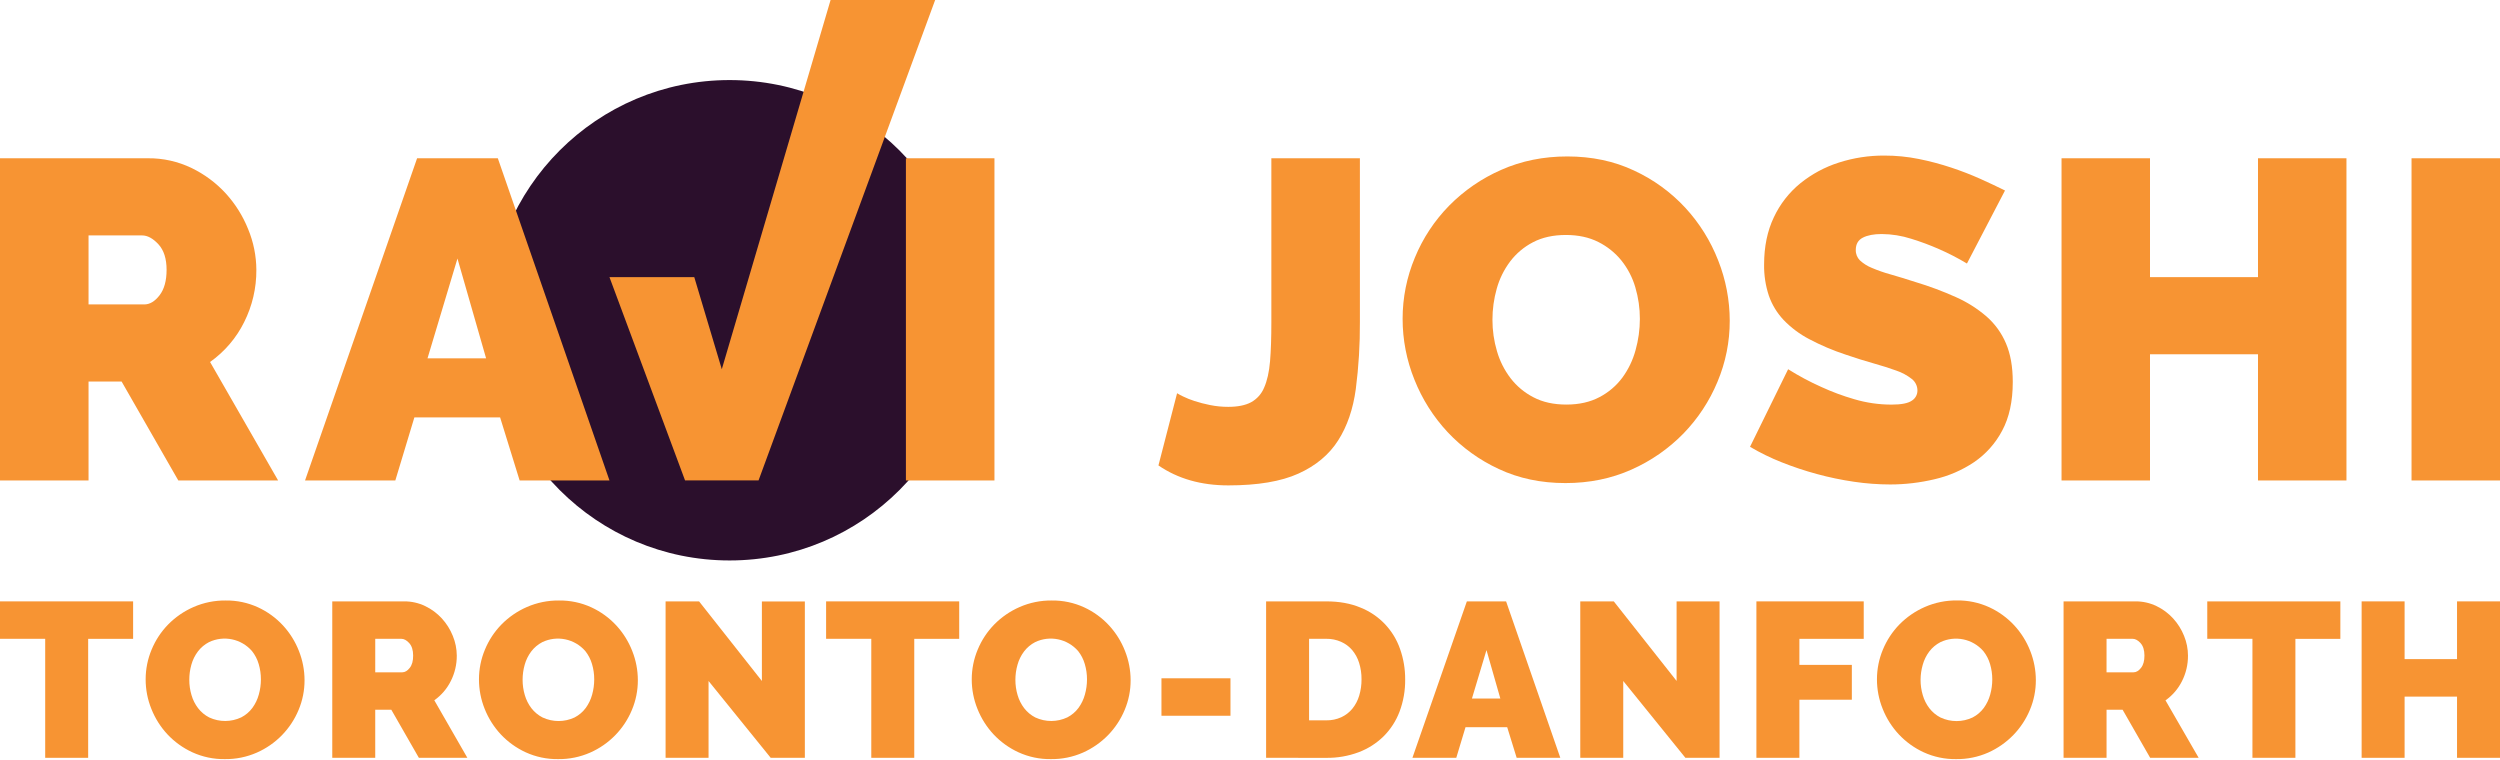
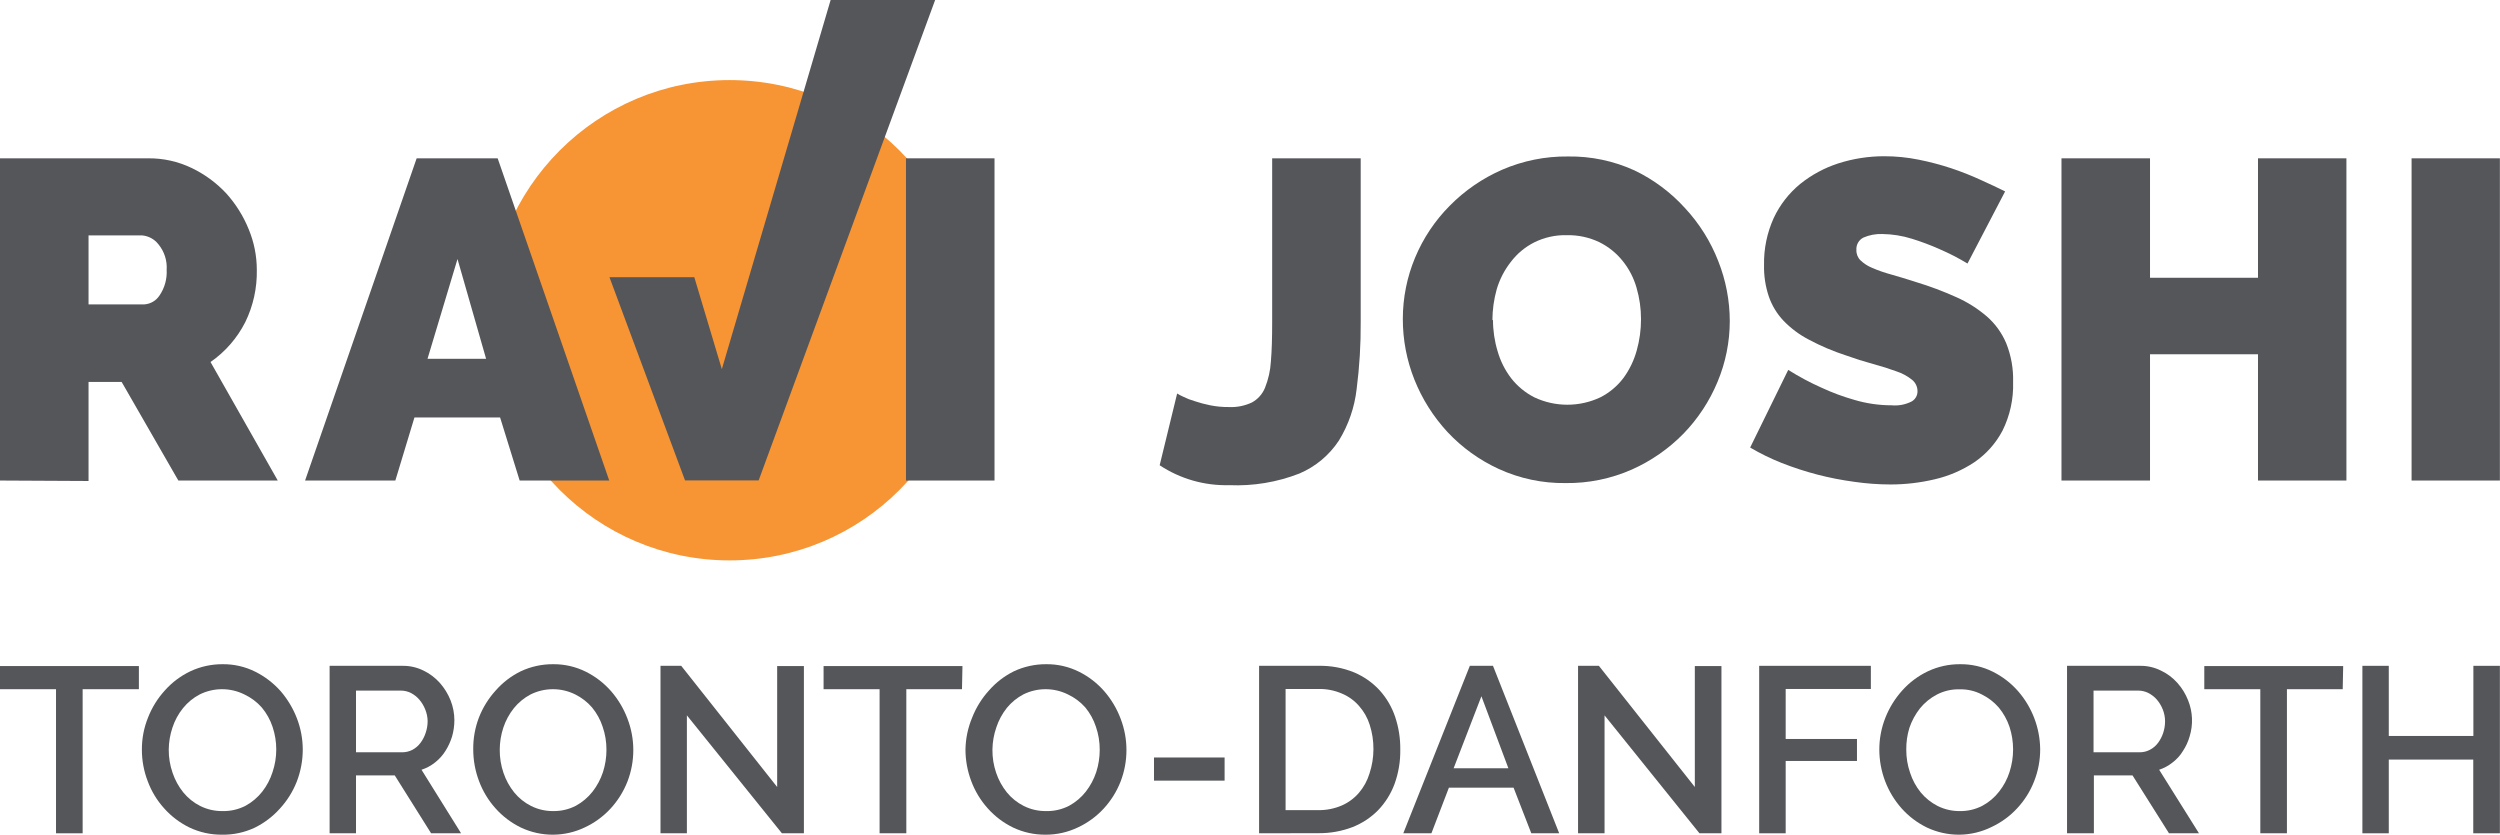
- <svg xmlns="http://www.w3.org/2000/svg" viewBox="0 0 1920 583.04">
+ <svg xmlns="http://www.w3.org/2000/svg" viewBox="0 0 216.01 72.12">
  <defs>
-     <style>.cls-1{fill:#2b0f2c;}.cls-2{fill:#f79433;}</style>
+     <style>.cls-1{fill:#f79433;}.cls-2{fill:#54565a;}</style>
  </defs>
  <g id="Layer_2" data-name="Layer 2">
    <g id="Layer_1-2" data-name="Layer 1">
-       <circle class="cls-1" cx="560.31" cy="245.96" r="184.47" />
-       <path class="cls-2" d="M102.23,490.63H67.71V582h-33v-91.4H0V461.86H102.23Z" />
-       <path class="cls-2" d="M172.62,583a57.92,57.92,0,0,1-24.88-5.24A61.48,61.48,0,0,1,128.62,564a62.47,62.47,0,0,1-12.36-19.55,60.38,60.38,0,0,1-4.4-22.68,59.18,59.18,0,0,1,4.57-22.85,61,61,0,0,1,12.77-19.38,62.38,62.38,0,0,1,19.47-13.36,60,60,0,0,1,24.63-5,57.78,57.78,0,0,1,24.88,5.25,60.75,60.75,0,0,1,19.12,13.88,62.36,62.36,0,0,1,12.27,19.63,61.12,61.12,0,0,1,4.32,22.51,58.53,58.53,0,0,1-4.57,22.77A61.53,61.53,0,0,1,197.25,578,59.16,59.16,0,0,1,172.62,583Zm-27.24-60.93a40.78,40.78,0,0,0,1.69,11.76,30.41,30.41,0,0,0,5.07,10.07,25.48,25.48,0,0,0,8.55,7.11,28.93,28.93,0,0,0,24.62-.08,25,25,0,0,0,8.55-7.28,31.46,31.46,0,0,0,4.91-10.24,43.2,43.2,0,0,0,1.61-11.68A41.18,41.18,0,0,0,198.69,510a29.12,29.12,0,0,0-5.17-10,27.86,27.86,0,0,0-33-6.85,25.25,25.25,0,0,0-8.55,7.19,30.51,30.51,0,0,0-5,10.16A42.33,42.33,0,0,0,145.38,522.11Z" />
-       <path class="cls-2" d="M255.18,582V461.86h55.17a36.44,36.44,0,0,1,16.25,3.64A42,42,0,0,1,339.38,475a44.11,44.11,0,0,1,8.38,13.37,40.12,40.12,0,0,1,3.05,15.14A42.83,42.83,0,0,1,346.24,523a39.79,39.79,0,0,1-12.7,14.81L358.93,582H321.69l-21.15-36.9H288.18V582Zm33-65.67H309q3,0,5.68-3.39t2.61-9.48q0-6.25-3-9.56t-6.1-3.3h-20Z" />
-       <path class="cls-2" d="M428.61,583a57.94,57.94,0,0,1-24.89-5.24A61.6,61.6,0,0,1,384.6,564a62.65,62.65,0,0,1-12.36-19.55,60.57,60.57,0,0,1-4.39-22.68,59,59,0,0,1,4.57-22.85,60.68,60.68,0,0,1,12.77-19.38,62.26,62.26,0,0,1,19.47-13.36,60,60,0,0,1,24.62-5,57.75,57.75,0,0,1,24.88,5.25,60.91,60.91,0,0,1,19.13,13.88,62.36,62.36,0,0,1,12.27,19.63,61.11,61.11,0,0,1,4.31,22.51,58.52,58.52,0,0,1-4.56,22.77A61.5,61.5,0,0,1,453.23,578,59.08,59.08,0,0,1,428.61,583Zm-27.25-60.93a40.78,40.78,0,0,0,1.69,11.76,30.8,30.8,0,0,0,5.07,10.07,25.61,25.61,0,0,0,8.56,7.11A28.93,28.93,0,0,0,441.3,551a25,25,0,0,0,8.55-7.28,31.46,31.46,0,0,0,4.91-10.24,43.19,43.19,0,0,0,1.6-11.68A40.83,40.83,0,0,0,454.67,510a29.1,29.1,0,0,0-5.16-10,27.88,27.88,0,0,0-33-6.85,25.31,25.31,0,0,0-8.54,7.19,30.72,30.72,0,0,0-5,10.16A42.33,42.33,0,0,0,401.36,522.11Z" />
-       <path class="cls-2" d="M544.17,523V582h-33V461.86h25.72L585.13,523v-61.1h33V582H591.9Z" />
-       <path class="cls-2" d="M736.67,490.63H702.15V582h-33v-91.4h-34.7V461.86H736.67Z" />
-       <path class="cls-2" d="M807.06,583a57.92,57.92,0,0,1-24.88-5.24A61.48,61.48,0,0,1,763.06,564a62.47,62.47,0,0,1-12.36-19.55,60.38,60.38,0,0,1-4.4-22.68,59.18,59.18,0,0,1,4.57-22.85,61,61,0,0,1,12.77-19.38,62.38,62.38,0,0,1,19.47-13.36,60,60,0,0,1,24.63-5,57.78,57.78,0,0,1,24.88,5.25,60.75,60.75,0,0,1,19.12,13.88A62.36,62.36,0,0,1,864,499.94a61.12,61.12,0,0,1,4.32,22.51,58.35,58.35,0,0,1-4.57,22.77,61.75,61.75,0,0,1-12.69,19.29A62.52,62.52,0,0,1,831.69,578,59.16,59.16,0,0,1,807.06,583Zm-27.24-60.93a40.78,40.78,0,0,0,1.69,11.76,30.41,30.41,0,0,0,5.07,10.07,25.48,25.48,0,0,0,8.55,7.11,28.93,28.93,0,0,0,24.62-.08,25,25,0,0,0,8.55-7.28,31.46,31.46,0,0,0,4.91-10.24,43.2,43.2,0,0,0,1.61-11.68A41.18,41.18,0,0,0,833.13,510,29.12,29.12,0,0,0,828,500a27.86,27.86,0,0,0-33-6.85,25.35,25.35,0,0,0-8.55,7.19,30.51,30.51,0,0,0-5,10.16A42.33,42.33,0,0,0,779.82,522.11Z" />
-       <path class="cls-2" d="M892,549.7V520.93h53V549.7Z" />
-       <path class="cls-2" d="M972.37,582V461.86h46.2q14.89,0,26.23,4.74a52.79,52.79,0,0,1,30.47,31.9,68.93,68.93,0,0,1,3.9,23.27,67.82,67.82,0,0,1-4.33,24.8,53.52,53.52,0,0,1-12.26,18.95,55,55,0,0,1-19.13,12.19,68.49,68.49,0,0,1-24.88,4.32Zm73.28-60.26a41.12,41.12,0,0,0-1.86-12.69,28.47,28.47,0,0,0-5.33-9.82,24.21,24.21,0,0,0-8.55-6.34,27.26,27.26,0,0,0-11.34-2.29h-13.2v62.62h13.2a26.73,26.73,0,0,0,11.51-2.37,24,24,0,0,0,8.55-6.6,29,29,0,0,0,5.24-10A42.12,42.12,0,0,0,1045.65,521.77Z" />
-       <path class="cls-2" d="M1126.55,461.86h30.13L1198.31,582H1164.8l-7.28-23.53h-32l-7.1,23.53h-33.68Zm25.72,74.64-10.65-37.24-11.18,37.24Z" />
-       <path class="cls-2" d="M1246.65,523V582h-33V461.86h25.73l48.24,61.1v-61.1h33V582h-26.23Z" />
-       <path class="cls-2" d="M1348.92,582V461.86h82.42v28.77h-49.41v20h40.28v26.75h-40.28V582Z" />
-       <path class="cls-2" d="M1502.26,583a57.92,57.92,0,0,1-24.88-5.24,61.48,61.48,0,0,1-19.12-13.8,62.47,62.47,0,0,1-12.36-19.55,60.38,60.38,0,0,1-4.4-22.68,59.18,59.18,0,0,1,4.57-22.85,61,61,0,0,1,12.77-19.38,62.38,62.38,0,0,1,19.47-13.36,60,60,0,0,1,24.63-5,57.78,57.78,0,0,1,24.88,5.25,60.75,60.75,0,0,1,19.12,13.88,62.21,62.21,0,0,1,12.28,19.63,61.32,61.32,0,0,1,4.31,22.51,58.35,58.35,0,0,1-4.57,22.77,61.75,61.75,0,0,1-12.69,19.29A62.52,62.52,0,0,1,1526.89,578,59.13,59.13,0,0,1,1502.26,583ZM1475,522.11a40.78,40.78,0,0,0,1.69,11.76,30.41,30.41,0,0,0,5.07,10.07,25.57,25.57,0,0,0,8.55,7.11A28.93,28.93,0,0,0,1515,551a25,25,0,0,0,8.55-7.28,31.46,31.46,0,0,0,4.91-10.24,43.2,43.2,0,0,0,1.61-11.68,41.18,41.18,0,0,0-1.69-11.76,29,29,0,0,0-5.17-10,27.86,27.86,0,0,0-33-6.85,25.22,25.22,0,0,0-8.54,7.19,30.34,30.34,0,0,0-5,10.16A42.33,42.33,0,0,0,1475,522.11Z" />
-       <path class="cls-2" d="M1584.82,582V461.86H1640a36.44,36.44,0,0,1,16.25,3.64A42.19,42.19,0,0,1,1669,475a44.28,44.28,0,0,1,8.37,13.37,40.12,40.12,0,0,1,3,15.14,42.83,42.83,0,0,1-4.57,19.55,39.79,39.79,0,0,1-12.7,14.81L1688.57,582h-37.24l-21.15-36.9h-12.35V582Zm33-65.67h20.81q3,0,5.67-3.39t2.63-9.48q0-6.25-3-9.56t-6.1-3.3h-20Z" />
-       <path class="cls-2" d="M1797.39,490.63h-34.52V582h-33v-91.4h-34.69V461.86h102.22Z" />
-       <path class="cls-2" d="M1920,461.86V582h-33V535h-40.27V582h-33V461.86h33V506.2H1887V461.86Z" />
-       <path class="cls-2" d="M0,369V121.55H113.59A75.28,75.28,0,0,1,147.05,129a86.87,86.87,0,0,1,26.3,19.51,90.91,90.91,0,0,1,17.25,27.53,82.62,82.62,0,0,1,6.28,31.19,88.05,88.05,0,0,1-9.41,40.24A82,82,0,0,1,161.33,278L213.6,369H136.94L93.38,293H68v76Zm68-135.2h42.86q6.27,0,11.67-7t5.41-19.51q0-12.9-6.28-19.69t-12.54-6.8H68Z" />
-       <path class="cls-2" d="M320.33,121.55h62L468.08,369h-69l-15-48.44H318.24L303.61,369H234.27Zm53,153.66-22-76.66-23,76.66Z" />
-       <path class="cls-2" d="M695.74,369V121.55h68V369Z" />
-       <path class="cls-2" d="M904,302a46.06,46.06,0,0,0,4.53,2.44,65.43,65.43,0,0,0,8.7,3.49,104,104,0,0,0,12,3.13,69.26,69.26,0,0,0,14.11,1.4q10.8,0,17.42-3.49a22.62,22.62,0,0,0,10.11-11.32c2.31-5.23,3.84-12,4.53-20.21s1-18.29,1-30.14V121.55h68V247.34a383.48,383.48,0,0,1-3.14,51.39q-3.12,23.17-13.58,39.55t-30.49,25.44q-20,9.06-53.84,9.06-31.35,0-53.66-15.33Z" />
-       <path class="cls-2" d="M1202.3,371q-28.23,0-51.22-10.8a126.8,126.8,0,0,1-39.38-28.4,128.8,128.8,0,0,1-25.43-40.25,124.42,124.42,0,0,1-9.06-46.69,121.33,121.33,0,0,1,9.41-47,124.67,124.67,0,0,1,26.31-39.9A128.27,128.27,0,0,1,1153,130.43q23.16-10.28,50.7-10.28,28.21,0,51.21,10.81a125.24,125.24,0,0,1,39.38,28.57A128.33,128.33,0,0,1,1319.56,200a126,126,0,0,1,8.88,46.34,120.1,120.1,0,0,1-9.41,46.87,126.92,126.92,0,0,1-26.13,39.72,128.59,128.59,0,0,1-39.89,27.7Q1229.82,371,1202.3,371Zm-56.1-125.45a83.94,83.94,0,0,0,3.49,24.22,62.86,62.86,0,0,0,10.45,20.73,52.53,52.53,0,0,0,17.6,14.64q10.62,5.58,25.26,5.57t25.44-5.74A51.64,51.64,0,0,0,1246,290a64.47,64.47,0,0,0,10.11-21.08,89.15,89.15,0,0,0,3.31-24,84.73,84.73,0,0,0-3.48-24.22,59.75,59.75,0,0,0-10.64-20.56,53.78,53.78,0,0,0-17.76-14.28q-10.65-5.4-24.92-5.4-14.62,0-25.26,5.57a51.92,51.92,0,0,0-17.59,14.81,62.67,62.67,0,0,0-10.29,20.91A87.31,87.31,0,0,0,1146.2,245.59Z" />
-       <path class="cls-2" d="M1510.61,202.39A187.76,187.76,0,0,0,1489,191.24a197.13,197.13,0,0,0-21.08-7.84,76,76,0,0,0-22.82-3.66c-6,0-10.86.93-14.46,2.78s-5.4,5-5.4,9.41a10.82,10.82,0,0,0,3.14,8,29.55,29.55,0,0,0,9.06,5.75,112.51,112.51,0,0,0,14.45,5.05q8.55,2.44,19.34,5.92a255,255,0,0,1,30.84,11.5A95.53,95.53,0,0,1,1525.59,243a57.11,57.11,0,0,1,15,20.74q5.22,12.19,5.22,29.61,0,22.31-8.18,37.46A67.16,67.16,0,0,1,1516,355a91.18,91.18,0,0,1-30.32,13.07,147.34,147.34,0,0,1-34,4,193.07,193.07,0,0,1-27.88-2.09,240,240,0,0,1-28.4-5.92,250.8,250.8,0,0,1-27.17-9.06,172.32,172.32,0,0,1-24.21-11.85l29.26-59.58a205.79,205.79,0,0,0,25.43,13.59,180.33,180.33,0,0,0,25.27,9.4,100.6,100.6,0,0,0,28.75,4.18q11.14,0,15.51-3a9.09,9.09,0,0,0,4.35-7.84,11.24,11.24,0,0,0-4.35-8.88,40.07,40.07,0,0,0-12-6.45q-7.68-2.79-17.61-5.58t-21.08-6.61a181.26,181.26,0,0,1-28.22-12,76.28,76.28,0,0,1-19.51-14.63,52.31,52.31,0,0,1-11.33-18.64,72.64,72.64,0,0,1-3.66-24q0-20.57,7.49-36.24a74.41,74.41,0,0,1,20.39-26.14,91.12,91.12,0,0,1,29.44-15.85,112.19,112.19,0,0,1,35-5.4,133,133,0,0,1,26.48,2.61,211.69,211.69,0,0,1,24.92,6.62,237.8,237.8,0,0,1,22.47,8.71q10.45,4.71,18.82,8.89Z" />
-       <path class="cls-2" d="M1802.08,121.55V369h-67.94V272.08H1651.2V369h-67.94V121.55h67.94v91.29h82.94V121.55Z" />
-       <path class="cls-2" d="M1852.06,369V121.55H1920V369Z" />
-       <polygon class="cls-2" points="637.89 0 554.34 283.57 533.2 212.84 468.07 212.84 526.12 368.95 582.57 368.95 718.2 0 637.89 0" />
+       <circle class="cls-1" cx="63.04" cy="27.67" r="20.75" />
+       <path class="cls-2" d="M0,41.52V13.68H12.78a8.47,8.47,0,0,1,3.77.83,10,10,0,0,1,3,2.2,10.52,10.52,0,0,1,1.94,3.1,9.15,9.15,0,0,1,.7,3.5,9.85,9.85,0,0,1-1,4.53,9.33,9.33,0,0,1-3,3.44L24,41.52H15.41L10.51,33H7.65v8.56ZM7.65,26.3h4.83a1.7,1.7,0,0,0,1.31-.78,3.57,3.57,0,0,0,.61-2.2,3.14,3.14,0,0,0-.71-2.21,2,2,0,0,0-1.41-.77H7.65Z" />
+       <path class="cls-2" d="M36,13.68h7l9.64,27.84H44.9l-1.69-5.45h-7.4l-1.65,5.45h-7.8ZM42,31l-2.47-8.62L36.94,31Z" />
+       <path class="cls-2" d="M78.28,41.52V13.68h7.65V41.52Z" />
+       <path class="cls-2" d="M101.71,34a4.11,4.11,0,0,0,.51.27,5.78,5.78,0,0,0,1,.39,11.23,11.23,0,0,0,1.35.36,7.78,7.78,0,0,0,1.59.15,4.21,4.21,0,0,0,2-.39,2.52,2.52,0,0,0,1.14-1.27,7.27,7.27,0,0,0,.51-2.28c.08-.92.11-2.05.11-3.39V13.68h7.65V27.83a43,43,0,0,1-.35,5.78,10.86,10.86,0,0,1-1.53,4.45,7.68,7.68,0,0,1-3.43,2.86,14.91,14.91,0,0,1-6.06,1,10.37,10.37,0,0,1-6-1.72Z" />
+       <path class="cls-2" d="M135.27,41.74a13.43,13.43,0,0,1-5.77-1.22,14.12,14.12,0,0,1-4.43-3.19,14.68,14.68,0,0,1-2.86-4.53,14.1,14.1,0,0,1-1-5.25,13.73,13.73,0,0,1,1.06-5.29,14,14,0,0,1,3-4.49,14.47,14.47,0,0,1,4.51-3.1,13.92,13.92,0,0,1,5.7-1.15,13.35,13.35,0,0,1,5.76,1.21A14.14,14.14,0,0,1,145.61,18a14.38,14.38,0,0,1,2.85,4.55,14.11,14.11,0,0,1,1,5.21A13.64,13.64,0,0,1,148.4,33a14.34,14.34,0,0,1-2.94,4.47A14.53,14.53,0,0,1,141,40.57,13.77,13.77,0,0,1,135.27,41.74ZM129,27.63a9.28,9.28,0,0,0,.4,2.72,7,7,0,0,0,1.17,2.33,6,6,0,0,0,2,1.65,6.69,6.69,0,0,0,5.71,0,5.8,5.8,0,0,0,2-1.68,7.32,7.32,0,0,0,1.14-2.37,9.88,9.88,0,0,0,.37-2.7,9.64,9.64,0,0,0-.39-2.73,6.54,6.54,0,0,0-1.2-2.31,6,6,0,0,0-2-1.61,6.22,6.22,0,0,0-2.81-.61,6,6,0,0,0-2.84.63,5.8,5.8,0,0,0-2,1.67A7.07,7.07,0,0,0,129.32,25a10.08,10.08,0,0,0-.37,2.68Z" />
+       <path class="cls-2" d="M170,22.77a19.89,19.89,0,0,0-2.43-1.25,21.75,21.75,0,0,0-2.37-.89,9,9,0,0,0-2.57-.41,3.76,3.76,0,0,0-1.63.31,1.11,1.11,0,0,0-.6,1.06,1.19,1.19,0,0,0,.35.9,3.22,3.22,0,0,0,1,.65,11.65,11.65,0,0,0,1.63.57c.64.18,1.36.4,2.17.66a29,29,0,0,1,3.47,1.3,10.77,10.77,0,0,1,2.65,1.67,6.36,6.36,0,0,1,1.68,2.33,8.33,8.33,0,0,1,.59,3.33,8.84,8.84,0,0,1-.92,4.22,7.57,7.57,0,0,1-2.43,2.72,10.44,10.44,0,0,1-3.41,1.47,16.5,16.5,0,0,1-3.83.45,22,22,0,0,1-3.14-.23A27,27,0,0,1,157,41a27.44,27.44,0,0,1-3.06-1,19.55,19.55,0,0,1-2.72-1.33l3.29-6.71a22.44,22.44,0,0,0,2.86,1.53,19.11,19.11,0,0,0,2.85,1.06,11.32,11.32,0,0,0,3.23.47,3.16,3.16,0,0,0,1.74-.34,1,1,0,0,0,.49-.88,1.26,1.26,0,0,0-.49-1,4.29,4.29,0,0,0-1.35-.72q-.86-.32-2-.63t-2.37-.75a19.6,19.6,0,0,1-3.17-1.35,8.42,8.42,0,0,1-2.2-1.64,5.8,5.8,0,0,1-1.27-2.1,8,8,0,0,1-.41-2.7,9.41,9.41,0,0,1,.84-4.08,8.43,8.43,0,0,1,2.29-2.94,10.31,10.31,0,0,1,3.31-1.78,12.91,12.91,0,0,1,3.94-.61,14.91,14.91,0,0,1,3,.3,24,24,0,0,1,2.8.74,25,25,0,0,1,2.53,1c.79.35,1.49.69,2.12,1Z" />
+       <path class="cls-2" d="M202.74,13.68V41.52H195.1V30.61h-9.33V41.52h-7.65V13.68h7.65V24h9.33V13.68Z" />
+       <path class="cls-2" d="M208.37,41.52V13.68H216V41.52Z" />
+       <polygon class="cls-2" points="71.77 0 62.37 31.9 59.99 23.95 52.66 23.95 59.19 41.51 65.55 41.51 80.8 0 71.77 0" />
+       <path class="cls-2" d="M12,59.55H7.14V72H4.84V59.55H0v-2H12Z" />
+       <path class="cls-2" d="M19.2,72.12a6.42,6.42,0,0,1-2.83-.62,7.06,7.06,0,0,1-2.19-1.66,7.21,7.21,0,0,1-1.42-2.35,7.53,7.53,0,0,1-.5-2.72A7.26,7.26,0,0,1,12.79,62a7.56,7.56,0,0,1,1.46-2.35A6.94,6.94,0,0,1,16.45,58a6.48,6.48,0,0,1,2.79-.61,6.16,6.16,0,0,1,2.82.65,7.27,7.27,0,0,1,2.19,1.68,8,8,0,0,1,1.41,2.36,7.57,7.57,0,0,1,.5,2.68,7.71,7.71,0,0,1-.52,2.78,7.47,7.47,0,0,1-1.46,2.33A7.14,7.14,0,0,1,22,71.52,6.4,6.4,0,0,1,19.2,72.12Zm-4.62-7.35a6,6,0,0,0,.33,2,5.49,5.49,0,0,0,.93,1.7,4.5,4.5,0,0,0,1.46,1.17,4.18,4.18,0,0,0,1.92.44,4.13,4.13,0,0,0,2-.46,4.69,4.69,0,0,0,1.44-1.22,5.36,5.36,0,0,0,.89-1.69,6.13,6.13,0,0,0,0-3.91,5.14,5.14,0,0,0-.93-1.67A4.64,4.64,0,0,0,21.11,60a4.34,4.34,0,0,0-3.85,0,4.54,4.54,0,0,0-1.45,1.19,5.25,5.25,0,0,0-.91,1.68A6.15,6.15,0,0,0,14.58,64.77Z" />
+       <path class="cls-2" d="M28.48,72V57.53h6.3a3.94,3.94,0,0,1,1.81.41A4.55,4.55,0,0,1,38,59a5.17,5.17,0,0,1,.93,1.51,4.69,4.69,0,0,1,.33,1.72,5.06,5.06,0,0,1-.2,1.41,5.19,5.19,0,0,1-.57,1.24,3.89,3.89,0,0,1-.9,1,3.68,3.68,0,0,1-1.17.63L39.84,72H37.25l-3.14-5H30.76v5ZM30.76,65h4a1.89,1.89,0,0,0,.89-.22,2.12,2.12,0,0,0,.68-.59,3,3,0,0,0,.45-.87,3.19,3.19,0,0,0,.17-1,2.79,2.79,0,0,0-.2-1,3.06,3.06,0,0,0-.51-.86,2.4,2.4,0,0,0-.73-.58,1.92,1.92,0,0,0-.87-.21H30.76Z" />
+       <path class="cls-2" d="M47.79,72.12A6.42,6.42,0,0,1,45,71.5a7.06,7.06,0,0,1-2.19-1.66,7.39,7.39,0,0,1-1.42-2.35,7.75,7.75,0,0,1-.5-2.72A7.46,7.46,0,0,1,41.38,62a7.56,7.56,0,0,1,1.46-2.35A6.94,6.94,0,0,1,45,58a6.48,6.48,0,0,1,2.79-.61,6.2,6.2,0,0,1,2.83.65,7.11,7.11,0,0,1,2.18,1.68,7.83,7.83,0,0,1,1.41,2.36,7.56,7.56,0,0,1,0,5.46,7.47,7.47,0,0,1-1.46,2.33,7.14,7.14,0,0,1-2.22,1.62A6.4,6.4,0,0,1,47.79,72.12Zm-4.61-7.35a6,6,0,0,0,.32,2,5.49,5.49,0,0,0,.93,1.7,4.5,4.5,0,0,0,1.46,1.17,4.18,4.18,0,0,0,1.92.44,4.13,4.13,0,0,0,1.95-.46,4.69,4.69,0,0,0,1.44-1.22,5.6,5.6,0,0,0,.9-1.69,6.26,6.26,0,0,0,.3-1.92,6,6,0,0,0-.33-2,5.12,5.12,0,0,0-.92-1.67A4.68,4.68,0,0,0,49.7,60a4.34,4.34,0,0,0-3.85,0,4.65,4.65,0,0,0-1.45,1.19,5.45,5.45,0,0,0-.91,1.68A6.13,6.13,0,0,0,43.18,64.77Z" />
+       <path class="cls-2" d="M59.35,61.81V72H57.07V57.53h1.79L67.15,68V57.55h2.31V72h-1.9Z" />
+       <path class="cls-2" d="M83.12,59.55H78.31V72H76V59.55H71.16v-2h12Z" />
+       <path class="cls-2" d="M90.36,72.12a6.42,6.42,0,0,1-2.83-.62,7.06,7.06,0,0,1-2.19-1.66,7.39,7.39,0,0,1-1.42-2.35,7.75,7.75,0,0,1-.5-2.72A7.46,7.46,0,0,1,84,62a7.56,7.56,0,0,1,1.46-2.35A6.94,6.94,0,0,1,87.61,58a6.48,6.48,0,0,1,2.79-.61,6.2,6.2,0,0,1,2.83.65,7.11,7.11,0,0,1,2.18,1.68,7.83,7.83,0,0,1,1.41,2.36,7.56,7.56,0,0,1,0,5.46,7.47,7.47,0,0,1-1.46,2.33,7.14,7.14,0,0,1-2.22,1.62A6.4,6.4,0,0,1,90.36,72.12Zm-4.61-7.35a6,6,0,0,0,.32,2,5.49,5.49,0,0,0,.93,1.7,4.5,4.5,0,0,0,1.46,1.17,4.18,4.18,0,0,0,1.92.44,4.13,4.13,0,0,0,2-.46,4.69,4.69,0,0,0,1.44-1.22,5.6,5.6,0,0,0,.9-1.69,6.26,6.26,0,0,0,.3-1.92,6,6,0,0,0-.33-2,5.12,5.12,0,0,0-.92-1.67A4.68,4.68,0,0,0,92.27,60a4.34,4.34,0,0,0-3.85,0A4.65,4.65,0,0,0,87,61.16a5.45,5.45,0,0,0-.91,1.68A6.13,6.13,0,0,0,85.75,64.77Z" />
+       <path class="cls-2" d="M99.71,67.45v-2h6.1v2Z" />
+       <path class="cls-2" d="M108.79,72V57.53h5.14a7.73,7.73,0,0,1,3.08.57,6.39,6.39,0,0,1,2.2,1.55,6.51,6.51,0,0,1,1.34,2.3,8.56,8.56,0,0,1,.44,2.8,8.34,8.34,0,0,1-.5,3A6.59,6.59,0,0,1,119.08,70a6.38,6.38,0,0,1-2.23,1.47,8,8,0,0,1-2.92.52Zm9.88-7.27a6.7,6.7,0,0,0-.32-2.1,4.47,4.47,0,0,0-.93-1.64,4,4,0,0,0-1.49-1.07,4.86,4.86,0,0,0-2-.39h-2.85V70h2.85a5,5,0,0,0,2-.4,4.14,4.14,0,0,0,1.49-1.1,4.59,4.59,0,0,0,.91-1.67A6.62,6.62,0,0,0,118.67,64.75Z" />
+       <path class="cls-2" d="M127,57.53h2L134.72,72h-2.41l-1.53-3.94h-5.59L123.68,72h-2.43Zm3.33,8.85L128,60.16l-2.4,6.22Z" />
+       <path class="cls-2" d="M138.64,61.81V72h-2.29V57.53h1.8L146.44,68V57.55h2.3V72h-1.9Z" />
+       <path class="cls-2" d="M152,72V57.53h9.65v2h-7.36v4.32h6.16v1.9h-6.16V72Z" />
+       <path class="cls-2" d="M169.32,72.12a6.48,6.48,0,0,1-2.83-.62,7.06,7.06,0,0,1-2.19-1.66,7.57,7.57,0,0,1-1.42-2.35,7.75,7.75,0,0,1-.5-2.72,7.46,7.46,0,0,1,.53-2.77,7.75,7.75,0,0,1,1.46-2.35A7,7,0,0,1,166.58,58a6.43,6.43,0,0,1,2.78-.61,6.17,6.17,0,0,1,2.83.65,7.11,7.11,0,0,1,2.18,1.68,7.77,7.77,0,0,1,1.91,5,7.5,7.5,0,0,1-.52,2.78,7.29,7.29,0,0,1-1.46,2.33,7.1,7.1,0,0,1-2.21,1.62A6.44,6.44,0,0,1,169.32,72.12Zm-4.61-7.35a6,6,0,0,0,.33,2,5.27,5.27,0,0,0,.92,1.7,4.6,4.6,0,0,0,1.46,1.17,4.18,4.18,0,0,0,1.92.44,4.07,4.07,0,0,0,1.95-.46,4.57,4.57,0,0,0,1.44-1.22,5.38,5.38,0,0,0,.9-1.69,6.32,6.32,0,0,0,0-3.91,5.33,5.33,0,0,0-.93-1.67A4.68,4.68,0,0,0,171.23,60a3.93,3.93,0,0,0-1.89-.44,4.05,4.05,0,0,0-2,.46,4.65,4.65,0,0,0-1.45,1.19,5.67,5.67,0,0,0-.91,1.68A6.13,6.13,0,0,0,164.71,64.77Z" />
+       <path class="cls-2" d="M178.6,72V57.53h6.31a3.9,3.9,0,0,1,1.8.41A4.43,4.43,0,0,1,188.13,59a5,5,0,0,1,.93,1.51,4.66,4.66,0,0,1,.13,3.13,4.52,4.52,0,0,1-.57,1.24,3.55,3.55,0,0,1-.9,1,3.74,3.74,0,0,1-1.16.63L190,72h-2.59l-3.15-5h-3.34v5ZM180.89,65h4a1.85,1.85,0,0,0,.88-.22,2.05,2.05,0,0,0,.69-.59,3,3,0,0,0,.45-.87,3.19,3.19,0,0,0,.16-1,2.78,2.78,0,0,0-.19-1,3.06,3.06,0,0,0-.51-.86,2.44,2.44,0,0,0-.74-.58,1.92,1.92,0,0,0-.87-.21h-3.87Z" />
+       <path class="cls-2" d="M202.42,59.55H197.6V72h-2.3V59.55h-4.84v-2h12Z" />
+       <path class="cls-2" d="M216,57.53V72h-2.3V65.63H206.4V72h-2.28V57.53h2.28v6.06h7.31V57.53Z" />
    </g>
  </g>
</svg>
